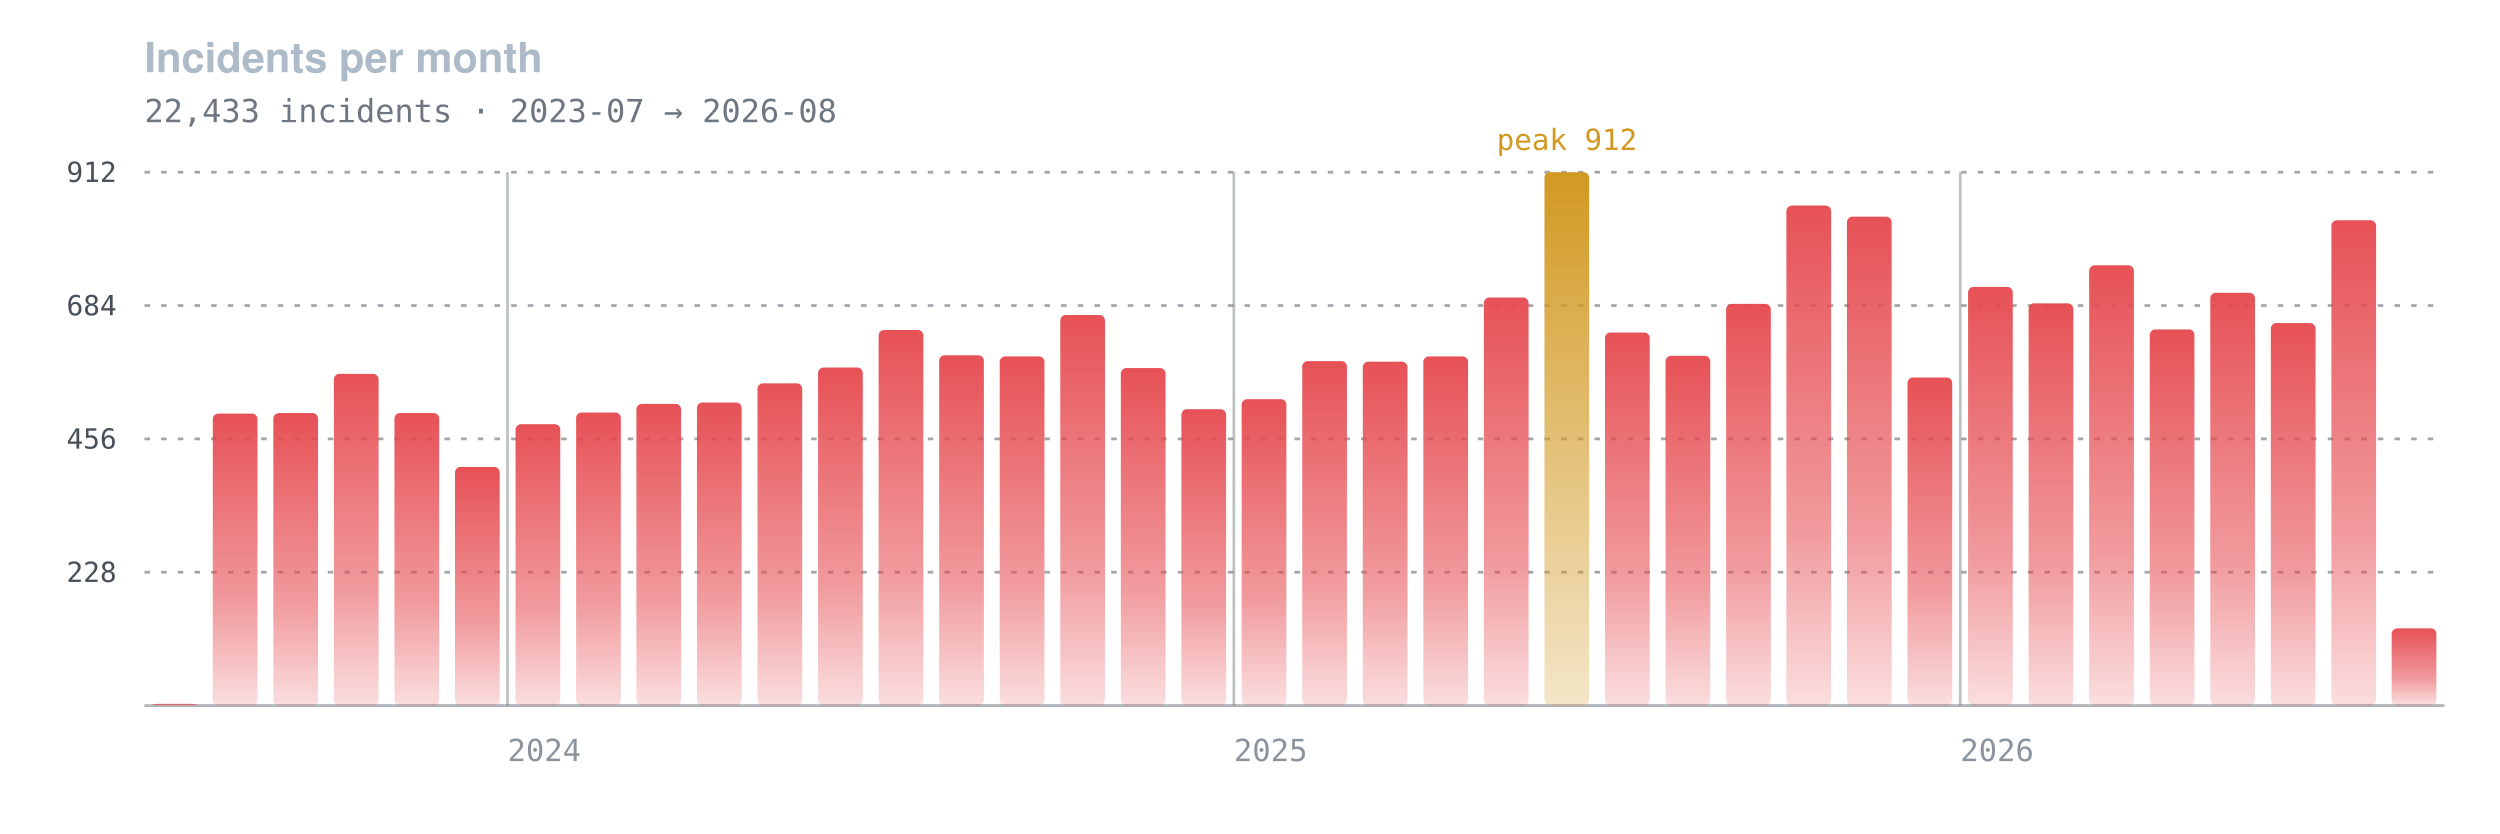
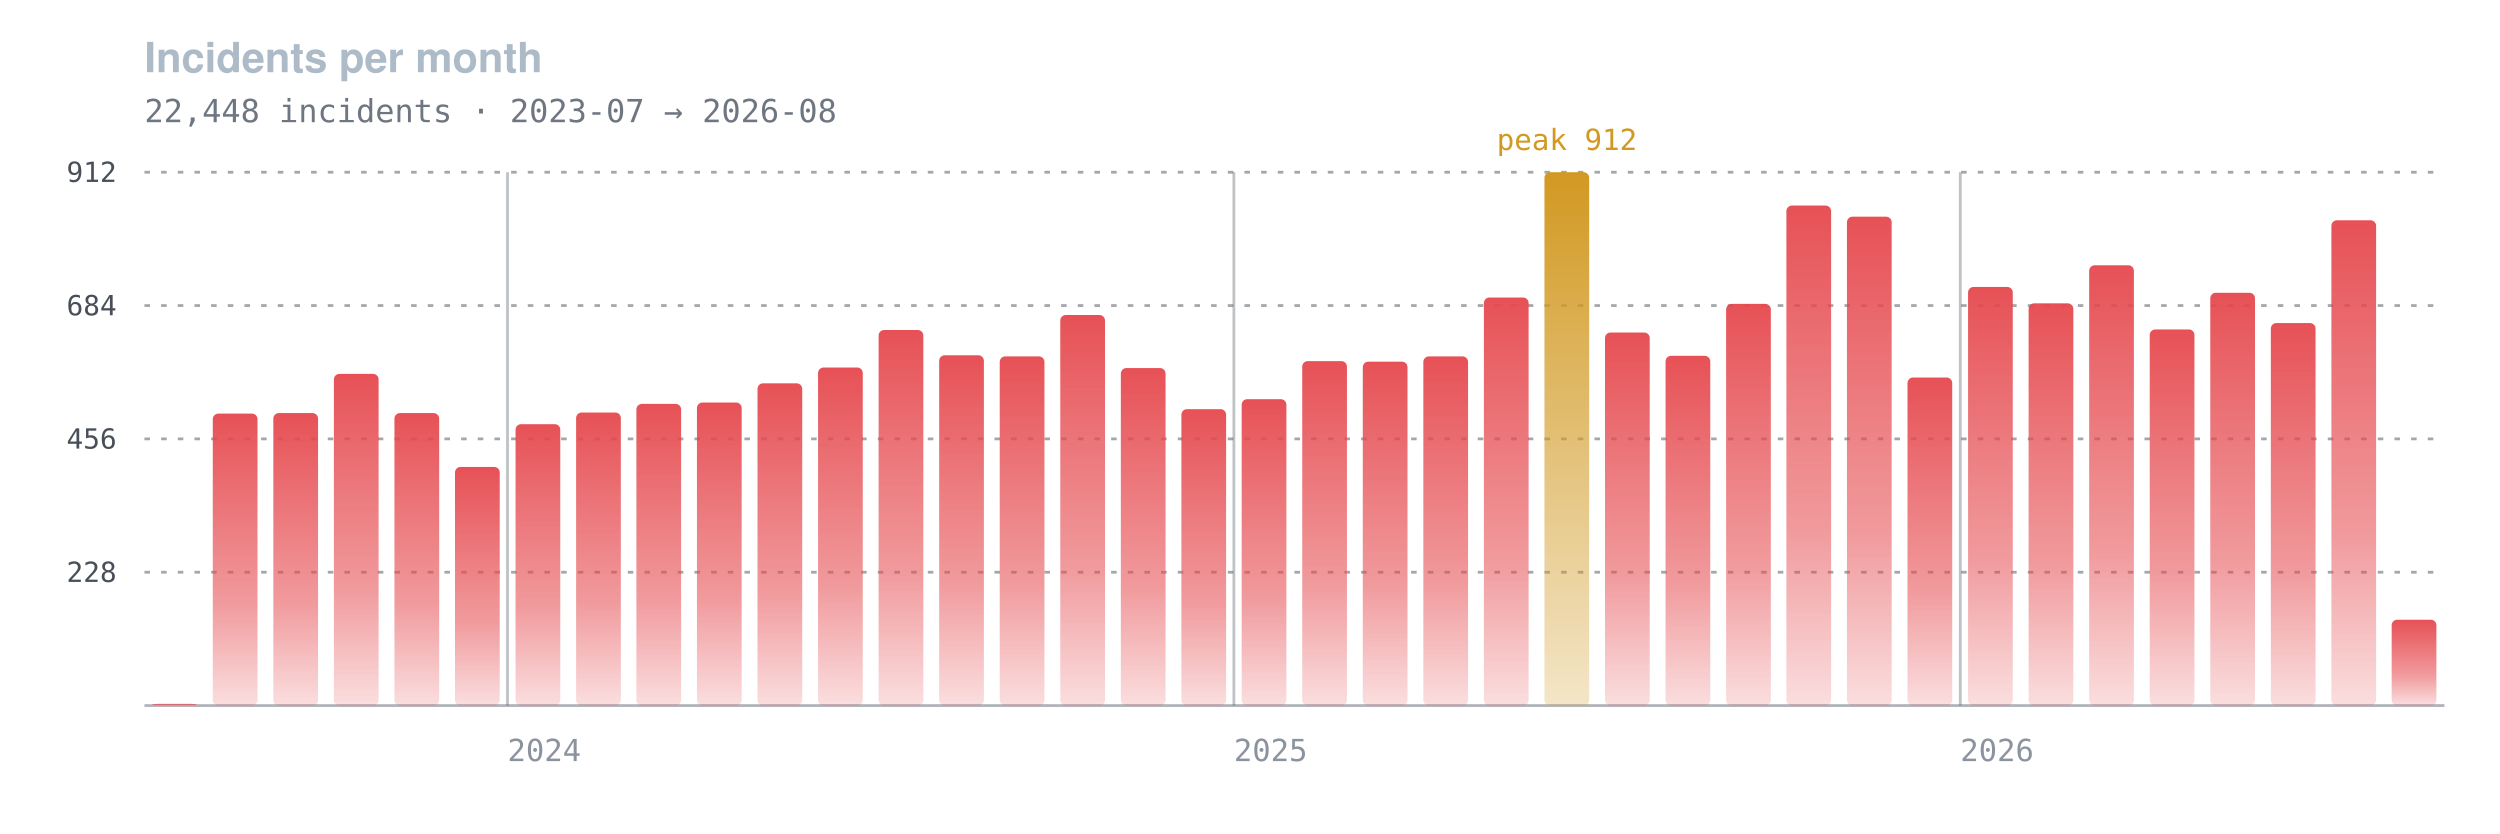
<svg xmlns="http://www.w3.org/2000/svg" viewBox="0 0 900 300" width="900" height="300" role="img">
  <defs>
    <linearGradient id="bg" x1="0" y1="0" x2="0" y2="1">
      <stop offset="0%" stop-color="#e5484d" stop-opacity="0.95" />
      <stop offset="65%" stop-color="#e5484d" stop-opacity="0.55" />
      <stop offset="100%" stop-color="#e5484d" stop-opacity="0.18" />
    </linearGradient>
    <linearGradient id="pk" x1="0" y1="0" x2="0" y2="1">
      <stop offset="0%" stop-color="#d29922" stop-opacity="1" />
      <stop offset="100%" stop-color="#d29922" stop-opacity="0.25" />
    </linearGradient>
  </defs>
  <text x="52" y="26" fill="#adbac7" font-size="15" font-family="-apple-system,BlinkMacSystemFont,Segoe UI,Helvetica,Arial,sans-serif" font-weight="600">Incidents per month</text>
-   <text x="52" y="44" fill="#6e7681" font-size="11.5" font-family="ui-monospace,SFMono-Regular,Menlo,Consolas,monospace">22,433 incidents · 2023-07 → 2026-08</text>
+   <text x="52" y="44" fill="#6e7681" font-size="11.5" font-family="ui-monospace,SFMono-Regular,Menlo,Consolas,monospace">22,448 incidents · 2023-07 → 2026-08</text>
  <line x1="52" y1="206.0" x2="880" y2="206.0" stroke="#484f58" stroke-width="1" stroke-dasharray="2 4" opacity="0.5" />
  <text x="42" y="209.5" fill="#484f58" font-size="10" font-family="ui-monospace,SFMono-Regular,Menlo,Consolas,monospace" text-anchor="end">228</text>
  <line x1="52" y1="158.0" x2="880" y2="158.0" stroke="#484f58" stroke-width="1" stroke-dasharray="2 4" opacity="0.5" />
  <text x="42" y="161.5" fill="#484f58" font-size="10" font-family="ui-monospace,SFMono-Regular,Menlo,Consolas,monospace" text-anchor="end">456</text>
  <line x1="52" y1="110.0" x2="880" y2="110.0" stroke="#484f58" stroke-width="1" stroke-dasharray="2 4" opacity="0.5" />
  <text x="42" y="113.5" fill="#484f58" font-size="10" font-family="ui-monospace,SFMono-Regular,Menlo,Consolas,monospace" text-anchor="end">684</text>
  <line x1="52" y1="62.0" x2="880" y2="62.0" stroke="#484f58" stroke-width="1" stroke-dasharray="2 4" opacity="0.5" />
  <text x="42" y="65.5" fill="#484f58" font-size="10" font-family="ui-monospace,SFMono-Regular,Menlo,Consolas,monospace" text-anchor="end">912</text>
  <line x1="52" y1="254" x2="880" y2="254" stroke="#6e7681" stroke-width="1" opacity="0.55" />
  <rect x="54.8" y="253.4" width="16.1" height="0.6" rx="2" fill="url(#bg)" />
  <rect x="76.6" y="148.9" width="16.1" height="105.1" rx="2" fill="url(#bg)" />
  <rect x="98.4" y="148.7" width="16.1" height="105.3" rx="2" fill="url(#bg)" />
  <rect x="120.2" y="134.6" width="16.1" height="119.4" rx="2" fill="url(#bg)" />
  <rect x="142.0" y="148.7" width="16.1" height="105.3" rx="2" fill="url(#bg)" />
  <rect x="163.8" y="168.1" width="16.1" height="85.9" rx="2" fill="url(#bg)" />
  <rect x="185.6" y="152.7" width="16.1" height="101.3" rx="2" fill="url(#bg)" />
  <line x1="182.7" y1="62" x2="182.7" y2="254" stroke="#484f58" stroke-width="1" opacity="0.35" />
  <text x="182.7" y="274" fill="#8b949e" font-size="11" font-family="ui-monospace,SFMono-Regular,Menlo,Consolas,monospace">2024</text>
  <rect x="207.4" y="148.5" width="16.1" height="105.5" rx="2" fill="url(#bg)" />
  <rect x="229.1" y="145.4" width="16.1" height="108.6" rx="2" fill="url(#bg)" />
  <rect x="250.9" y="144.9" width="16.1" height="109.1" rx="2" fill="url(#bg)" />
  <rect x="272.7" y="138.0" width="16.1" height="116.0" rx="2" fill="url(#bg)" />
  <rect x="294.5" y="132.3" width="16.1" height="121.7" rx="2" fill="url(#bg)" />
  <rect x="316.3" y="118.8" width="16.1" height="135.2" rx="2" fill="url(#bg)" />
  <rect x="338.1" y="127.9" width="16.1" height="126.1" rx="2" fill="url(#bg)" />
  <rect x="359.9" y="128.3" width="16.1" height="125.7" rx="2" fill="url(#bg)" />
  <rect x="381.7" y="113.4" width="16.1" height="140.6" rx="2" fill="url(#bg)" />
  <rect x="403.5" y="132.5" width="16.1" height="121.5" rx="2" fill="url(#bg)" />
  <rect x="425.3" y="147.3" width="16.1" height="106.7" rx="2" fill="url(#bg)" />
  <rect x="447.0" y="143.7" width="16.1" height="110.3" rx="2" fill="url(#bg)" />
  <line x1="444.2" y1="62" x2="444.2" y2="254" stroke="#484f58" stroke-width="1" opacity="0.35" />
  <text x="444.2" y="274" fill="#8b949e" font-size="11" font-family="ui-monospace,SFMono-Regular,Menlo,Consolas,monospace">2025</text>
  <rect x="468.8" y="130.0" width="16.1" height="124.0" rx="2" fill="url(#bg)" />
  <rect x="490.6" y="130.2" width="16.1" height="123.8" rx="2" fill="url(#bg)" />
  <rect x="512.4" y="128.3" width="16.1" height="125.7" rx="2" fill="url(#bg)" />
  <rect x="534.2" y="107.1" width="16.1" height="146.9" rx="2" fill="url(#bg)" />
  <rect x="556.0" y="62.0" width="16.1" height="192.0" rx="2" fill="url(#pk)" />
  <rect x="577.8" y="119.7" width="16.1" height="134.3" rx="2" fill="url(#bg)" />
  <rect x="599.6" y="128.1" width="16.1" height="125.9" rx="2" fill="url(#bg)" />
  <rect x="621.4" y="109.4" width="16.1" height="144.6" rx="2" fill="url(#bg)" />
  <rect x="643.1" y="74.0" width="16.1" height="180.0" rx="2" fill="url(#bg)" />
  <rect x="664.9" y="78.0" width="16.1" height="176.0" rx="2" fill="url(#bg)" />
  <rect x="686.7" y="135.9" width="16.1" height="118.1" rx="2" fill="url(#bg)" />
  <rect x="708.5" y="103.3" width="16.1" height="150.7" rx="2" fill="url(#bg)" />
  <line x1="705.7" y1="62" x2="705.7" y2="254" stroke="#484f58" stroke-width="1" opacity="0.35" />
  <text x="705.7" y="274" fill="#8b949e" font-size="11" font-family="ui-monospace,SFMono-Regular,Menlo,Consolas,monospace">2026</text>
  <rect x="730.3" y="109.2" width="16.1" height="144.8" rx="2" fill="url(#bg)" />
  <rect x="752.1" y="95.5" width="16.1" height="158.5" rx="2" fill="url(#bg)" />
  <rect x="773.9" y="118.6" width="16.1" height="135.4" rx="2" fill="url(#bg)" />
  <rect x="795.7" y="105.4" width="16.1" height="148.6" rx="2" fill="url(#bg)" />
  <rect x="817.5" y="116.3" width="16.1" height="137.7" rx="2" fill="url(#bg)" />
  <rect x="839.3" y="79.3" width="16.1" height="174.7" rx="2" fill="url(#bg)" />
-   <rect x="861.0" y="226.2" width="16.1" height="27.8" rx="2" fill="url(#bg)" />
+   <rect x="861.0" y="223.1" width="16.1" height="30.9" rx="2" fill="url(#bg)" />
  <text x="564.1" y="54.0" fill="#d29922" font-size="10.5" font-family="ui-monospace,SFMono-Regular,Menlo,Consolas,monospace" text-anchor="middle">peak 912</text>
</svg>
